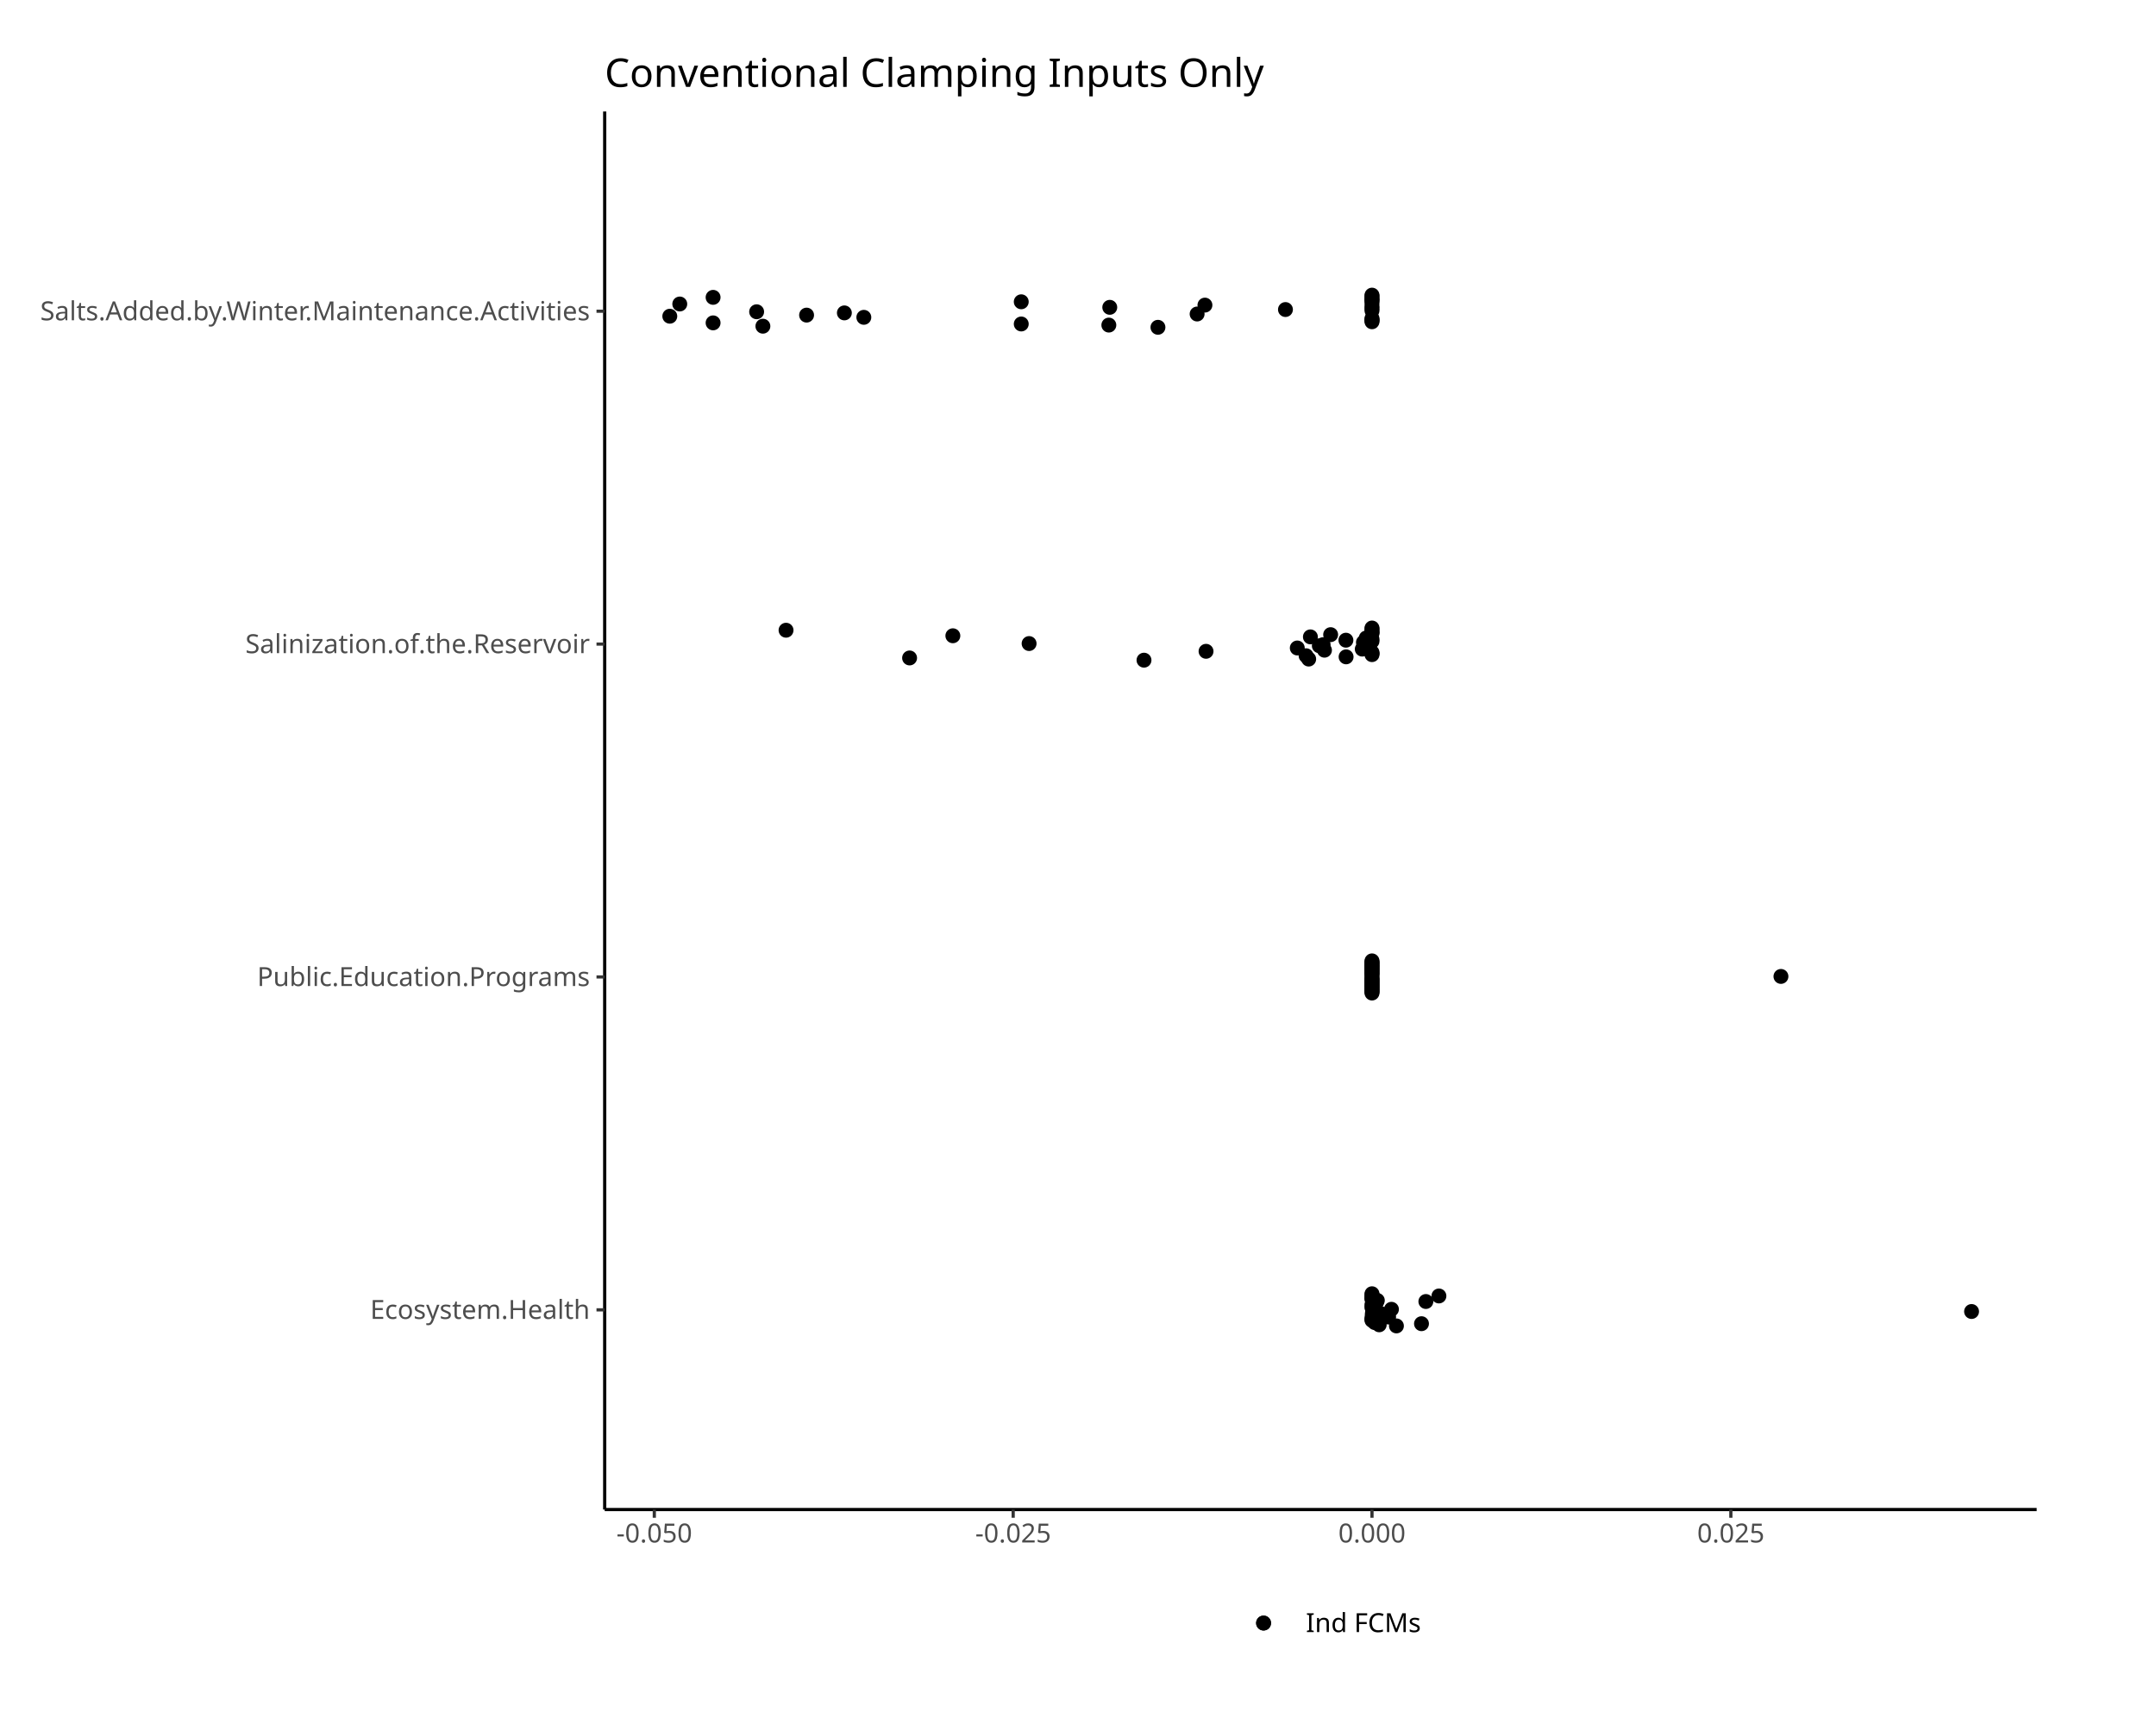
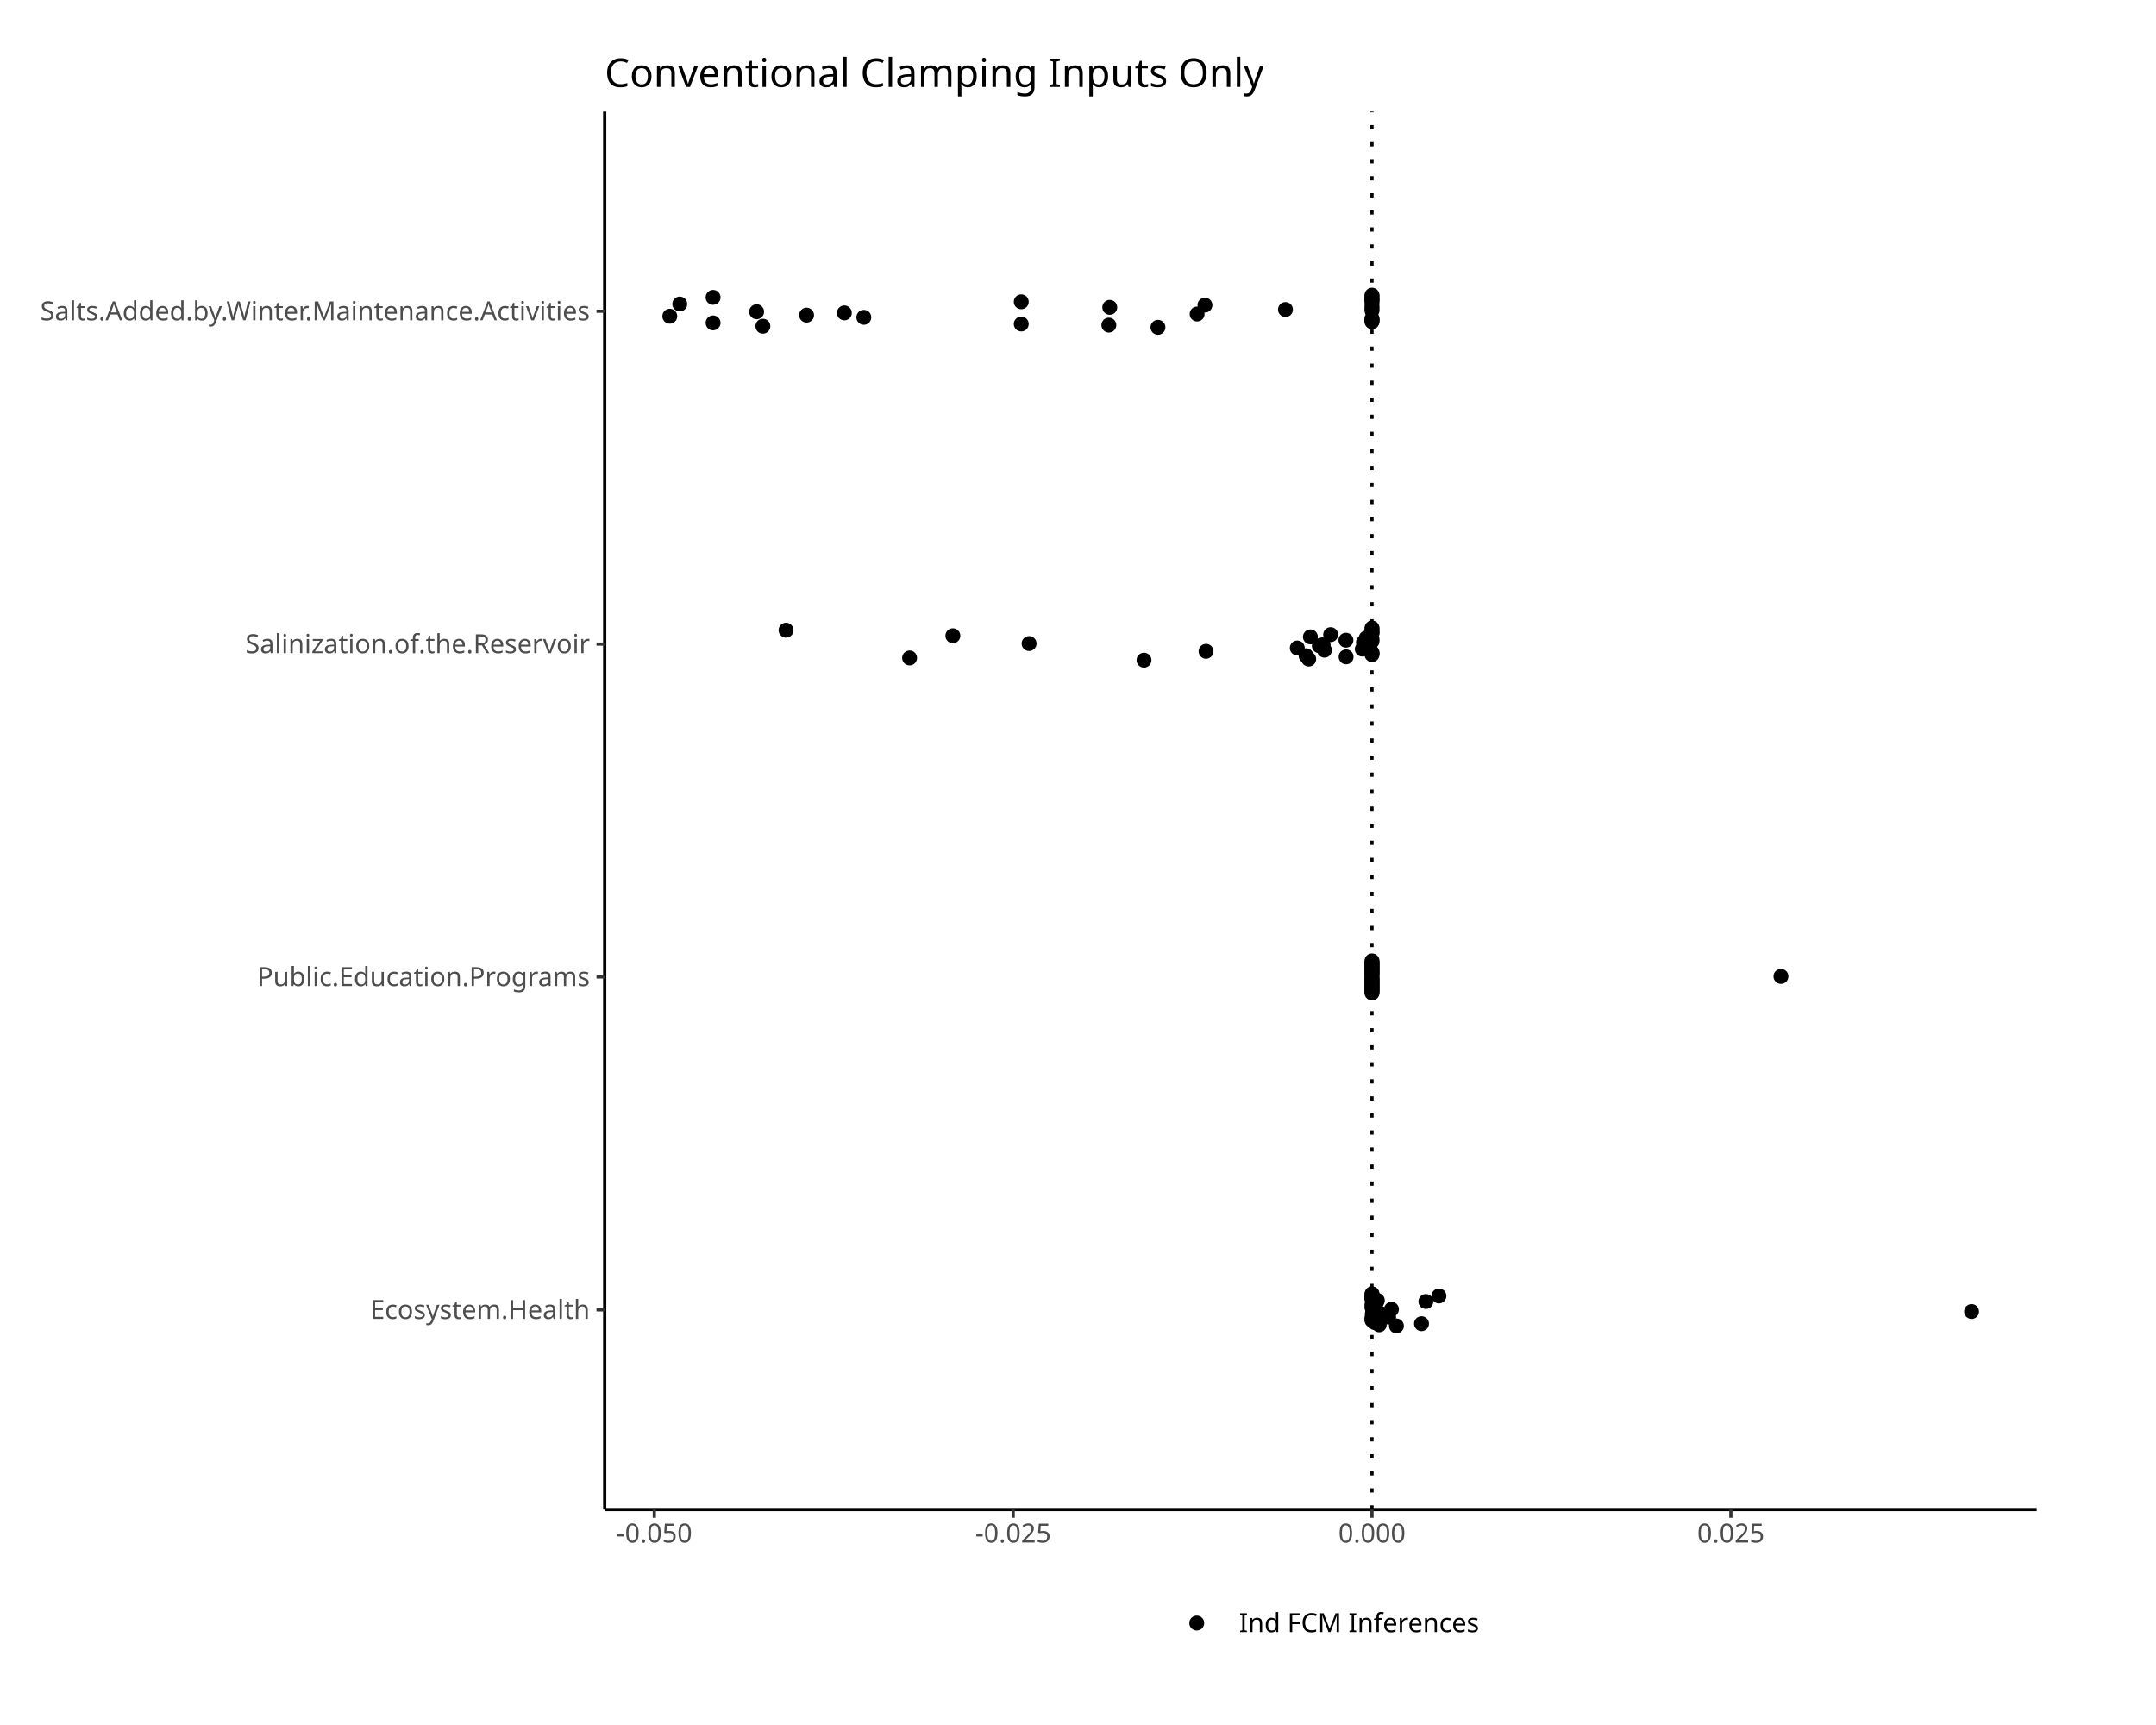
<svg xmlns="http://www.w3.org/2000/svg" class="svglite" data-engine-version="2.0" width="720.00pt" height="576.00pt" viewBox="0 0 720.00 576.00">
  <defs>
    <style type="text/css">
    .svglite line, .svglite polyline, .svglite polygon, .svglite path, .svglite rect, .svglite circle {
      fill: none;
      stroke: #000000;
      stroke-linecap: round;
      stroke-linejoin: round;
      stroke-miterlimit: 10.00;
    }
  </style>
  </defs>
  <rect width="100%" height="100%" style="stroke: none; fill: #FFFFFF;" />
  <defs>
    <clipPath id="cpMC4wMHw3MjAuMDB8MC4wMHw1NzYuMDA=">
      <rect x="0.00" y="0.00" width="720.00" height="576.00" />
    </clipPath>
  </defs>
  <g clip-path="url(#cpMC4wMHw3MjAuMDB8MC4wMHw1NzYuMDA=)">
-     <rect x="-0" y="0.00" width="720.00" height="576.00" style="stroke-width: 1.07; stroke: #FFFFFF; fill: #FFFFFF;" />
+     <rect x="0.00" y="0.00" width="720.00" height="576.00" style="stroke-width: 1.07; stroke: #FFFFFF; fill: #FFFFFF;" />
  </g>
  <defs>
    <clipPath id="cpMjAxLjk0fDY4MC4xNXwzNy4yM3w1MDQuMDY=">
      <rect x="201.94" y="37.23" width="478.21" height="466.83" />
    </clipPath>
  </defs>
  <g clip-path="url(#cpMjAxLjk0fDY4MC4xNXwzNy4yM3w1MDQuMDY=)">
    <rect x="201.94" y="37.23" width="478.21" height="466.83" style="stroke-width: 1.07; stroke: none; fill: #FFFFFF;" />
+     <line x1="458.18" y1="504.06" x2="458.18" y2="37.23" style="stroke-width: 1.07; stroke-dasharray: 1.42,4.27; stroke-linecap: butt;" />
    <circle cx="466.34" cy="442.74" r="2.49" style="stroke-width: 0.71; stroke: none; fill: #000000;" />
    <circle cx="460.59" cy="442.37" r="2.49" style="stroke-width: 0.71; stroke: none; fill: #000000;" />
    <circle cx="474.71" cy="442.00" r="2.49" style="stroke-width: 0.71; stroke: none; fill: #000000;" />
    <circle cx="459.11" cy="441.63" r="2.49" style="stroke-width: 0.71; stroke: none; fill: #000000;" />
    <circle cx="460.54" cy="441.26" r="2.49" style="stroke-width: 0.71; stroke: none; fill: #000000;" />
    <circle cx="458.18" cy="440.89" r="2.49" style="stroke-width: 0.71; stroke: none; fill: #000000;" />
    <circle cx="458.18" cy="440.52" r="2.49" style="stroke-width: 0.71; stroke: none; fill: #000000;" />
    <circle cx="458.18" cy="440.15" r="2.49" style="stroke-width: 0.71; stroke: none; fill: #000000;" />
    <circle cx="463.73" cy="439.78" r="2.49" style="stroke-width: 0.71; stroke: none; fill: #000000;" />
    <circle cx="460.22" cy="439.41" r="2.49" style="stroke-width: 0.71; stroke: none; fill: #000000;" />
    <circle cx="458.27" cy="439.04" r="2.49" style="stroke-width: 0.71; stroke: none; fill: #000000;" />
    <circle cx="461.21" cy="438.67" r="2.49" style="stroke-width: 0.71; stroke: none; fill: #000000;" />
    <circle cx="458.34" cy="438.30" r="2.49" style="stroke-width: 0.71; stroke: none; fill: #000000;" />
    <circle cx="658.41" cy="437.93" r="2.49" style="stroke-width: 0.71; stroke: none; fill: #000000;" />
    <circle cx="459.34" cy="437.56" r="2.49" style="stroke-width: 0.71; stroke: none; fill: #000000;" />
    <circle cx="464.68" cy="437.19" r="2.49" style="stroke-width: 0.71; stroke: none; fill: #000000;" />
    <circle cx="458.26" cy="436.82" r="2.49" style="stroke-width: 0.71; stroke: none; fill: #000000;" />
    <circle cx="458.18" cy="436.45" r="2.49" style="stroke-width: 0.71; stroke: none; fill: #000000;" />
    <circle cx="459.18" cy="436.08" r="2.49" style="stroke-width: 0.71; stroke: none; fill: #000000;" />
    <circle cx="458.18" cy="435.70" r="2.49" style="stroke-width: 0.71; stroke: none; fill: #000000;" />
    <circle cx="458.32" cy="435.33" r="2.49" style="stroke-width: 0.71; stroke: none; fill: #000000;" />
    <circle cx="459.64" cy="434.96" r="2.49" style="stroke-width: 0.71; stroke: none; fill: #000000;" />
    <circle cx="476.17" cy="434.59" r="2.49" style="stroke-width: 0.71; stroke: none; fill: #000000;" />
    <circle cx="459.96" cy="434.22" r="2.49" style="stroke-width: 0.71; stroke: none; fill: #000000;" />
    <circle cx="458.18" cy="433.85" r="2.49" style="stroke-width: 0.71; stroke: none; fill: #000000;" />
    <circle cx="458.18" cy="433.48" r="2.49" style="stroke-width: 0.71; stroke: none; fill: #000000;" />
    <circle cx="458.18" cy="433.11" r="2.49" style="stroke-width: 0.71; stroke: none; fill: #000000;" />
    <circle cx="480.53" cy="432.74" r="2.49" style="stroke-width: 0.71; stroke: none; fill: #000000;" />
    <circle cx="458.18" cy="432.37" r="2.49" style="stroke-width: 0.71; stroke: none; fill: #000000;" />
    <circle cx="458.18" cy="432.00" r="2.49" style="stroke-width: 0.71; stroke: none; fill: #000000;" />
    <circle cx="458.18" cy="331.59" r="2.49" style="stroke-width: 0.71; stroke: none; fill: #000000;" />
    <circle cx="458.18" cy="331.22" r="2.49" style="stroke-width: 0.71; stroke: none; fill: #000000;" />
    <circle cx="458.18" cy="330.85" r="2.49" style="stroke-width: 0.71; stroke: none; fill: #000000;" />
    <circle cx="458.18" cy="330.48" r="2.49" style="stroke-width: 0.71; stroke: none; fill: #000000;" />
    <circle cx="458.18" cy="330.11" r="2.49" style="stroke-width: 0.71; stroke: none; fill: #000000;" />
    <circle cx="458.18" cy="329.74" r="2.49" style="stroke-width: 0.71; stroke: none; fill: #000000;" />
    <circle cx="458.18" cy="329.37" r="2.49" style="stroke-width: 0.71; stroke: none; fill: #000000;" />
    <circle cx="458.18" cy="329.00" r="2.49" style="stroke-width: 0.71; stroke: none; fill: #000000;" />
    <circle cx="458.18" cy="328.63" r="2.49" style="stroke-width: 0.71; stroke: none; fill: #000000;" />
    <circle cx="458.18" cy="328.26" r="2.49" style="stroke-width: 0.71; stroke: none; fill: #000000;" />
    <circle cx="458.18" cy="327.89" r="2.49" style="stroke-width: 0.71; stroke: none; fill: #000000;" />
    <circle cx="458.18" cy="327.52" r="2.49" style="stroke-width: 0.71; stroke: none; fill: #000000;" />
    <circle cx="458.18" cy="327.15" r="2.49" style="stroke-width: 0.71; stroke: none; fill: #000000;" />
    <circle cx="458.18" cy="326.78" r="2.49" style="stroke-width: 0.71; stroke: none; fill: #000000;" />
    <circle cx="458.18" cy="326.41" r="2.49" style="stroke-width: 0.71; stroke: none; fill: #000000;" />
    <circle cx="594.75" cy="326.04" r="2.49" style="stroke-width: 0.71; stroke: none; fill: #000000;" />
    <circle cx="458.18" cy="325.67" r="2.49" style="stroke-width: 0.71; stroke: none; fill: #000000;" />
    <circle cx="458.18" cy="325.29" r="2.49" style="stroke-width: 0.71; stroke: none; fill: #000000;" />
    <circle cx="458.18" cy="324.92" r="2.49" style="stroke-width: 0.71; stroke: none; fill: #000000;" />
    <circle cx="458.18" cy="324.55" r="2.49" style="stroke-width: 0.71; stroke: none; fill: #000000;" />
    <circle cx="458.18" cy="324.18" r="2.49" style="stroke-width: 0.71; stroke: none; fill: #000000;" />
    <circle cx="458.18" cy="323.81" r="2.49" style="stroke-width: 0.71; stroke: none; fill: #000000;" />
    <circle cx="458.18" cy="323.44" r="2.49" style="stroke-width: 0.71; stroke: none; fill: #000000;" />
    <circle cx="458.18" cy="323.07" r="2.49" style="stroke-width: 0.71; stroke: none; fill: #000000;" />
    <circle cx="458.18" cy="322.70" r="2.49" style="stroke-width: 0.71; stroke: none; fill: #000000;" />
    <circle cx="458.18" cy="322.33" r="2.49" style="stroke-width: 0.71; stroke: none; fill: #000000;" />
    <circle cx="458.18" cy="321.96" r="2.49" style="stroke-width: 0.71; stroke: none; fill: #000000;" />
    <circle cx="458.18" cy="321.59" r="2.49" style="stroke-width: 0.71; stroke: none; fill: #000000;" />
    <circle cx="458.18" cy="321.22" r="2.49" style="stroke-width: 0.71; stroke: none; fill: #000000;" />
    <circle cx="458.18" cy="320.85" r="2.49" style="stroke-width: 0.71; stroke: none; fill: #000000;" />
    <circle cx="382.04" cy="220.44" r="2.49" style="stroke-width: 0.71; stroke: none; fill: #000000;" />
    <circle cx="437.04" cy="220.07" r="2.49" style="stroke-width: 0.71; stroke: none; fill: #000000;" />
    <circle cx="303.76" cy="219.70" r="2.49" style="stroke-width: 0.71; stroke: none; fill: #000000;" />
    <circle cx="449.53" cy="219.33" r="2.49" style="stroke-width: 0.71; stroke: none; fill: #000000;" />
    <circle cx="436.17" cy="218.96" r="2.49" style="stroke-width: 0.71; stroke: none; fill: #000000;" />
    <circle cx="458.18" cy="218.59" r="2.49" style="stroke-width: 0.71; stroke: none; fill: #000000;" />
    <circle cx="458.18" cy="218.22" r="2.49" style="stroke-width: 0.71; stroke: none; fill: #000000;" />
    <circle cx="458.18" cy="217.85" r="2.49" style="stroke-width: 0.71; stroke: none; fill: #000000;" />
    <circle cx="402.76" cy="217.48" r="2.49" style="stroke-width: 0.71; stroke: none; fill: #000000;" />
    <circle cx="442.31" cy="217.11" r="2.49" style="stroke-width: 0.71; stroke: none; fill: #000000;" />
    <circle cx="454.93" cy="216.74" r="2.49" style="stroke-width: 0.71; stroke: none; fill: #000000;" />
    <circle cx="433.23" cy="216.37" r="2.49" style="stroke-width: 0.71; stroke: none; fill: #000000;" />
    <circle cx="456.56" cy="216.00" r="2.49" style="stroke-width: 0.71; stroke: none; fill: #000000;" />
    <circle cx="440.59" cy="215.63" r="2.49" style="stroke-width: 0.71; stroke: none; fill: #000000;" />
    <circle cx="441.86" cy="215.26" r="2.49" style="stroke-width: 0.71; stroke: none; fill: #000000;" />
    <circle cx="343.67" cy="214.89" r="2.49" style="stroke-width: 0.71; stroke: none; fill: #000000;" />
    <circle cx="455.32" cy="214.51" r="2.49" style="stroke-width: 0.71; stroke: none; fill: #000000;" />
    <circle cx="458.18" cy="214.14" r="2.49" style="stroke-width: 0.71; stroke: none; fill: #000000;" />
    <circle cx="449.47" cy="213.77" r="2.49" style="stroke-width: 0.71; stroke: none; fill: #000000;" />
    <circle cx="458.18" cy="213.40" r="2.49" style="stroke-width: 0.71; stroke: none; fill: #000000;" />
    <circle cx="456.26" cy="213.03" r="2.49" style="stroke-width: 0.71; stroke: none; fill: #000000;" />
    <circle cx="437.61" cy="212.66" r="2.49" style="stroke-width: 0.71; stroke: none; fill: #000000;" />
    <circle cx="318.21" cy="212.29" r="2.49" style="stroke-width: 0.71; stroke: none; fill: #000000;" />
    <circle cx="444.37" cy="211.92" r="2.49" style="stroke-width: 0.71; stroke: none; fill: #000000;" />
    <circle cx="458.18" cy="211.55" r="2.49" style="stroke-width: 0.71; stroke: none; fill: #000000;" />
    <circle cx="458.18" cy="211.18" r="2.49" style="stroke-width: 0.71; stroke: none; fill: #000000;" />
    <circle cx="458.18" cy="210.81" r="2.49" style="stroke-width: 0.71; stroke: none; fill: #000000;" />
    <circle cx="262.50" cy="210.44" r="2.49" style="stroke-width: 0.71; stroke: none; fill: #000000;" />
    <circle cx="458.18" cy="210.07" r="2.49" style="stroke-width: 0.71; stroke: none; fill: #000000;" />
    <circle cx="458.18" cy="209.70" r="2.49" style="stroke-width: 0.71; stroke: none; fill: #000000;" />
    <circle cx="386.70" cy="109.29" r="2.49" style="stroke-width: 0.71; stroke: none; fill: #000000;" />
    <circle cx="254.77" cy="108.92" r="2.49" style="stroke-width: 0.71; stroke: none; fill: #000000;" />
    <circle cx="370.30" cy="108.55" r="2.49" style="stroke-width: 0.71; stroke: none; fill: #000000;" />
    <circle cx="341.05" cy="108.18" r="2.49" style="stroke-width: 0.71; stroke: none; fill: #000000;" />
    <circle cx="238.14" cy="107.81" r="2.49" style="stroke-width: 0.71; stroke: none; fill: #000000;" />
    <circle cx="458.18" cy="107.44" r="2.49" style="stroke-width: 0.71; stroke: none; fill: #000000;" />
    <circle cx="458.18" cy="107.07" r="2.49" style="stroke-width: 0.71; stroke: none; fill: #000000;" />
    <circle cx="458.18" cy="106.70" r="2.49" style="stroke-width: 0.71; stroke: none; fill: #000000;" />
    <circle cx="458.18" cy="106.33" r="2.49" style="stroke-width: 0.71; stroke: none; fill: #000000;" />
    <circle cx="288.48" cy="105.96" r="2.49" style="stroke-width: 0.71; stroke: none; fill: #000000;" />
    <circle cx="223.68" cy="105.59" r="2.49" style="stroke-width: 0.71; stroke: none; fill: #000000;" />
    <circle cx="269.36" cy="105.22" r="2.49" style="stroke-width: 0.71; stroke: none; fill: #000000;" />
    <circle cx="399.78" cy="104.85" r="2.49" style="stroke-width: 0.71; stroke: none; fill: #000000;" />
    <circle cx="281.98" cy="104.48" r="2.49" style="stroke-width: 0.71; stroke: none; fill: #000000;" />
    <circle cx="252.68" cy="104.10" r="2.49" style="stroke-width: 0.71; stroke: none; fill: #000000;" />
    <circle cx="458.18" cy="103.73" r="2.49" style="stroke-width: 0.71; stroke: none; fill: #000000;" />
    <circle cx="429.28" cy="103.36" r="2.49" style="stroke-width: 0.71; stroke: none; fill: #000000;" />
    <circle cx="458.18" cy="102.99" r="2.49" style="stroke-width: 0.71; stroke: none; fill: #000000;" />
    <circle cx="370.61" cy="102.62" r="2.49" style="stroke-width: 0.71; stroke: none; fill: #000000;" />
    <circle cx="458.18" cy="102.25" r="2.49" style="stroke-width: 0.71; stroke: none; fill: #000000;" />
    <circle cx="402.39" cy="101.88" r="2.49" style="stroke-width: 0.71; stroke: none; fill: #000000;" />
    <circle cx="227.01" cy="101.51" r="2.49" style="stroke-width: 0.71; stroke: none; fill: #000000;" />
    <circle cx="458.18" cy="101.14" r="2.49" style="stroke-width: 0.71; stroke: none; fill: #000000;" />
    <circle cx="341.05" cy="100.77" r="2.49" style="stroke-width: 0.71; stroke: none; fill: #000000;" />
    <circle cx="458.18" cy="100.40" r="2.49" style="stroke-width: 0.71; stroke: none; fill: #000000;" />
    <circle cx="458.18" cy="100.03" r="2.49" style="stroke-width: 0.71; stroke: none; fill: #000000;" />
    <circle cx="458.18" cy="99.66" r="2.49" style="stroke-width: 0.71; stroke: none; fill: #000000;" />
    <circle cx="238.14" cy="99.29" r="2.49" style="stroke-width: 0.71; stroke: none; fill: #000000;" />
    <circle cx="458.18" cy="98.92" r="2.49" style="stroke-width: 0.71; stroke: none; fill: #000000;" />
    <circle cx="458.18" cy="98.55" r="2.49" style="stroke-width: 0.71; stroke: none; fill: #000000;" />
  </g>
  <g clip-path="url(#cpMC4wMHw3MjAuMDB8MC4wMHw1NzYuMDA=)">
    <polyline points="201.94,504.06 201.94,37.23 " style="stroke-width: 1.07; stroke-linecap: butt;" />
    <text x="197.01" y="440.40" text-anchor="end" style="font-size: 8.80px; fill: #4D4D4D; font-family: sans;" textLength="70.94px" lengthAdjust="spacingAndGlyphs">Ecosystem.Health</text>
    <text x="197.01" y="329.25" text-anchor="end" style="font-size: 8.80px; fill: #4D4D4D; font-family: sans;" textLength="106.16px" lengthAdjust="spacingAndGlyphs">Public.Education.Programs</text>
    <text x="197.01" y="218.10" text-anchor="end" style="font-size: 8.80px; fill: #4D4D4D; font-family: sans;" textLength="109.58px" lengthAdjust="spacingAndGlyphs">Salinization.of.the.Reservoir</text>
    <text x="197.01" y="106.95" text-anchor="end" style="font-size: 8.80px; fill: #4D4D4D; font-family: sans;" textLength="177.09px" lengthAdjust="spacingAndGlyphs">Salts.Added.by.Winter.Maintenance.Activities</text>
    <polyline points="199.20,437.37 201.94,437.37 " style="stroke-width: 1.07; stroke: #333333; stroke-linecap: butt;" />
    <polyline points="199.20,326.22 201.94,326.22 " style="stroke-width: 1.07; stroke: #333333; stroke-linecap: butt;" />
    <polyline points="199.20,215.07 201.94,215.07 " style="stroke-width: 1.07; stroke: #333333; stroke-linecap: butt;" />
    <polyline points="199.20,103.92 201.94,103.92 " style="stroke-width: 1.07; stroke: #333333; stroke-linecap: butt;" />
    <polyline points="201.94,504.06 680.15,504.06 " style="stroke-width: 1.07; stroke-linecap: butt;" />
    <polyline points="218.51,506.80 218.51,504.06 " style="stroke-width: 1.07; stroke: #333333; stroke-linecap: butt;" />
    <polyline points="338.35,506.80 338.35,504.06 " style="stroke-width: 1.07; stroke: #333333; stroke-linecap: butt;" />
    <polyline points="458.18,506.80 458.18,504.06 " style="stroke-width: 1.07; stroke: #333333; stroke-linecap: butt;" />
    <polyline points="578.02,506.80 578.02,504.06 " style="stroke-width: 1.07; stroke: #333333; stroke-linecap: butt;" />
    <text x="218.51" y="515.05" text-anchor="middle" style="font-size: 8.80px; fill: #4D4D4D; font-family: sans;" textLength="24.95px" lengthAdjust="spacingAndGlyphs">-0.050</text>
    <text x="338.35" y="515.05" text-anchor="middle" style="font-size: 8.80px; fill: #4D4D4D; font-family: sans;" textLength="24.95px" lengthAdjust="spacingAndGlyphs">-0.025</text>
    <text x="458.18" y="515.05" text-anchor="middle" style="font-size: 8.80px; fill: #4D4D4D; font-family: sans;" textLength="22.02px" lengthAdjust="spacingAndGlyphs">0.000</text>
    <text x="578.02" y="515.05" text-anchor="middle" style="font-size: 8.80px; fill: #4D4D4D; font-family: sans;" textLength="22.02px" lengthAdjust="spacingAndGlyphs">0.025</text>
-     <rect x="402.37" y="527.84" width="77.35" height="28.24" style="stroke-width: 1.07; stroke: none; fill: #FFFFFF;" />
-     <circle cx="421.97" cy="541.96" r="1.95" style="stroke-width: 0.71; stroke: none; fill: #000000; fill-opacity: 0.60;" />
-     <circle cx="421.97" cy="541.96" r="2.49" style="stroke-width: 0.71; stroke: none; fill: #000000;" />
-     <circle cx="421.97" cy="541.96" r="2.49" style="stroke-width: 0.71; stroke: none; fill: #000000;" />
-     <text x="436.09" y="544.98" style="font-size: 8.80px; font-family: sans;" textLength="38.15px" lengthAdjust="spacingAndGlyphs">Ind FCMs</text>
+     <rect x="385.54" y="527.84" width="111.01" height="28.24" style="stroke-width: 1.07; stroke: none; fill: #FFFFFF;" />
+     <rect x="391.02" y="533.32" width="17.28" height="17.28" style="stroke-width: 1.07; stroke: none; fill: #FFFFFF;" />
+     <circle cx="399.66" cy="541.96" r="2.49" style="stroke-width: 0.71; stroke: none; fill: #000000;" />
+     <text x="413.78" y="544.98" style="font-size: 8.80px; font-family: sans;" textLength="77.29px" lengthAdjust="spacingAndGlyphs">Ind FCM Inferences</text>
    <text x="201.94" y="29.01" style="font-size: 13.20px; font-family: sans;" textLength="206.94px" lengthAdjust="spacingAndGlyphs">Conventional Clamping Inputs Only</text>
  </g>
</svg>
